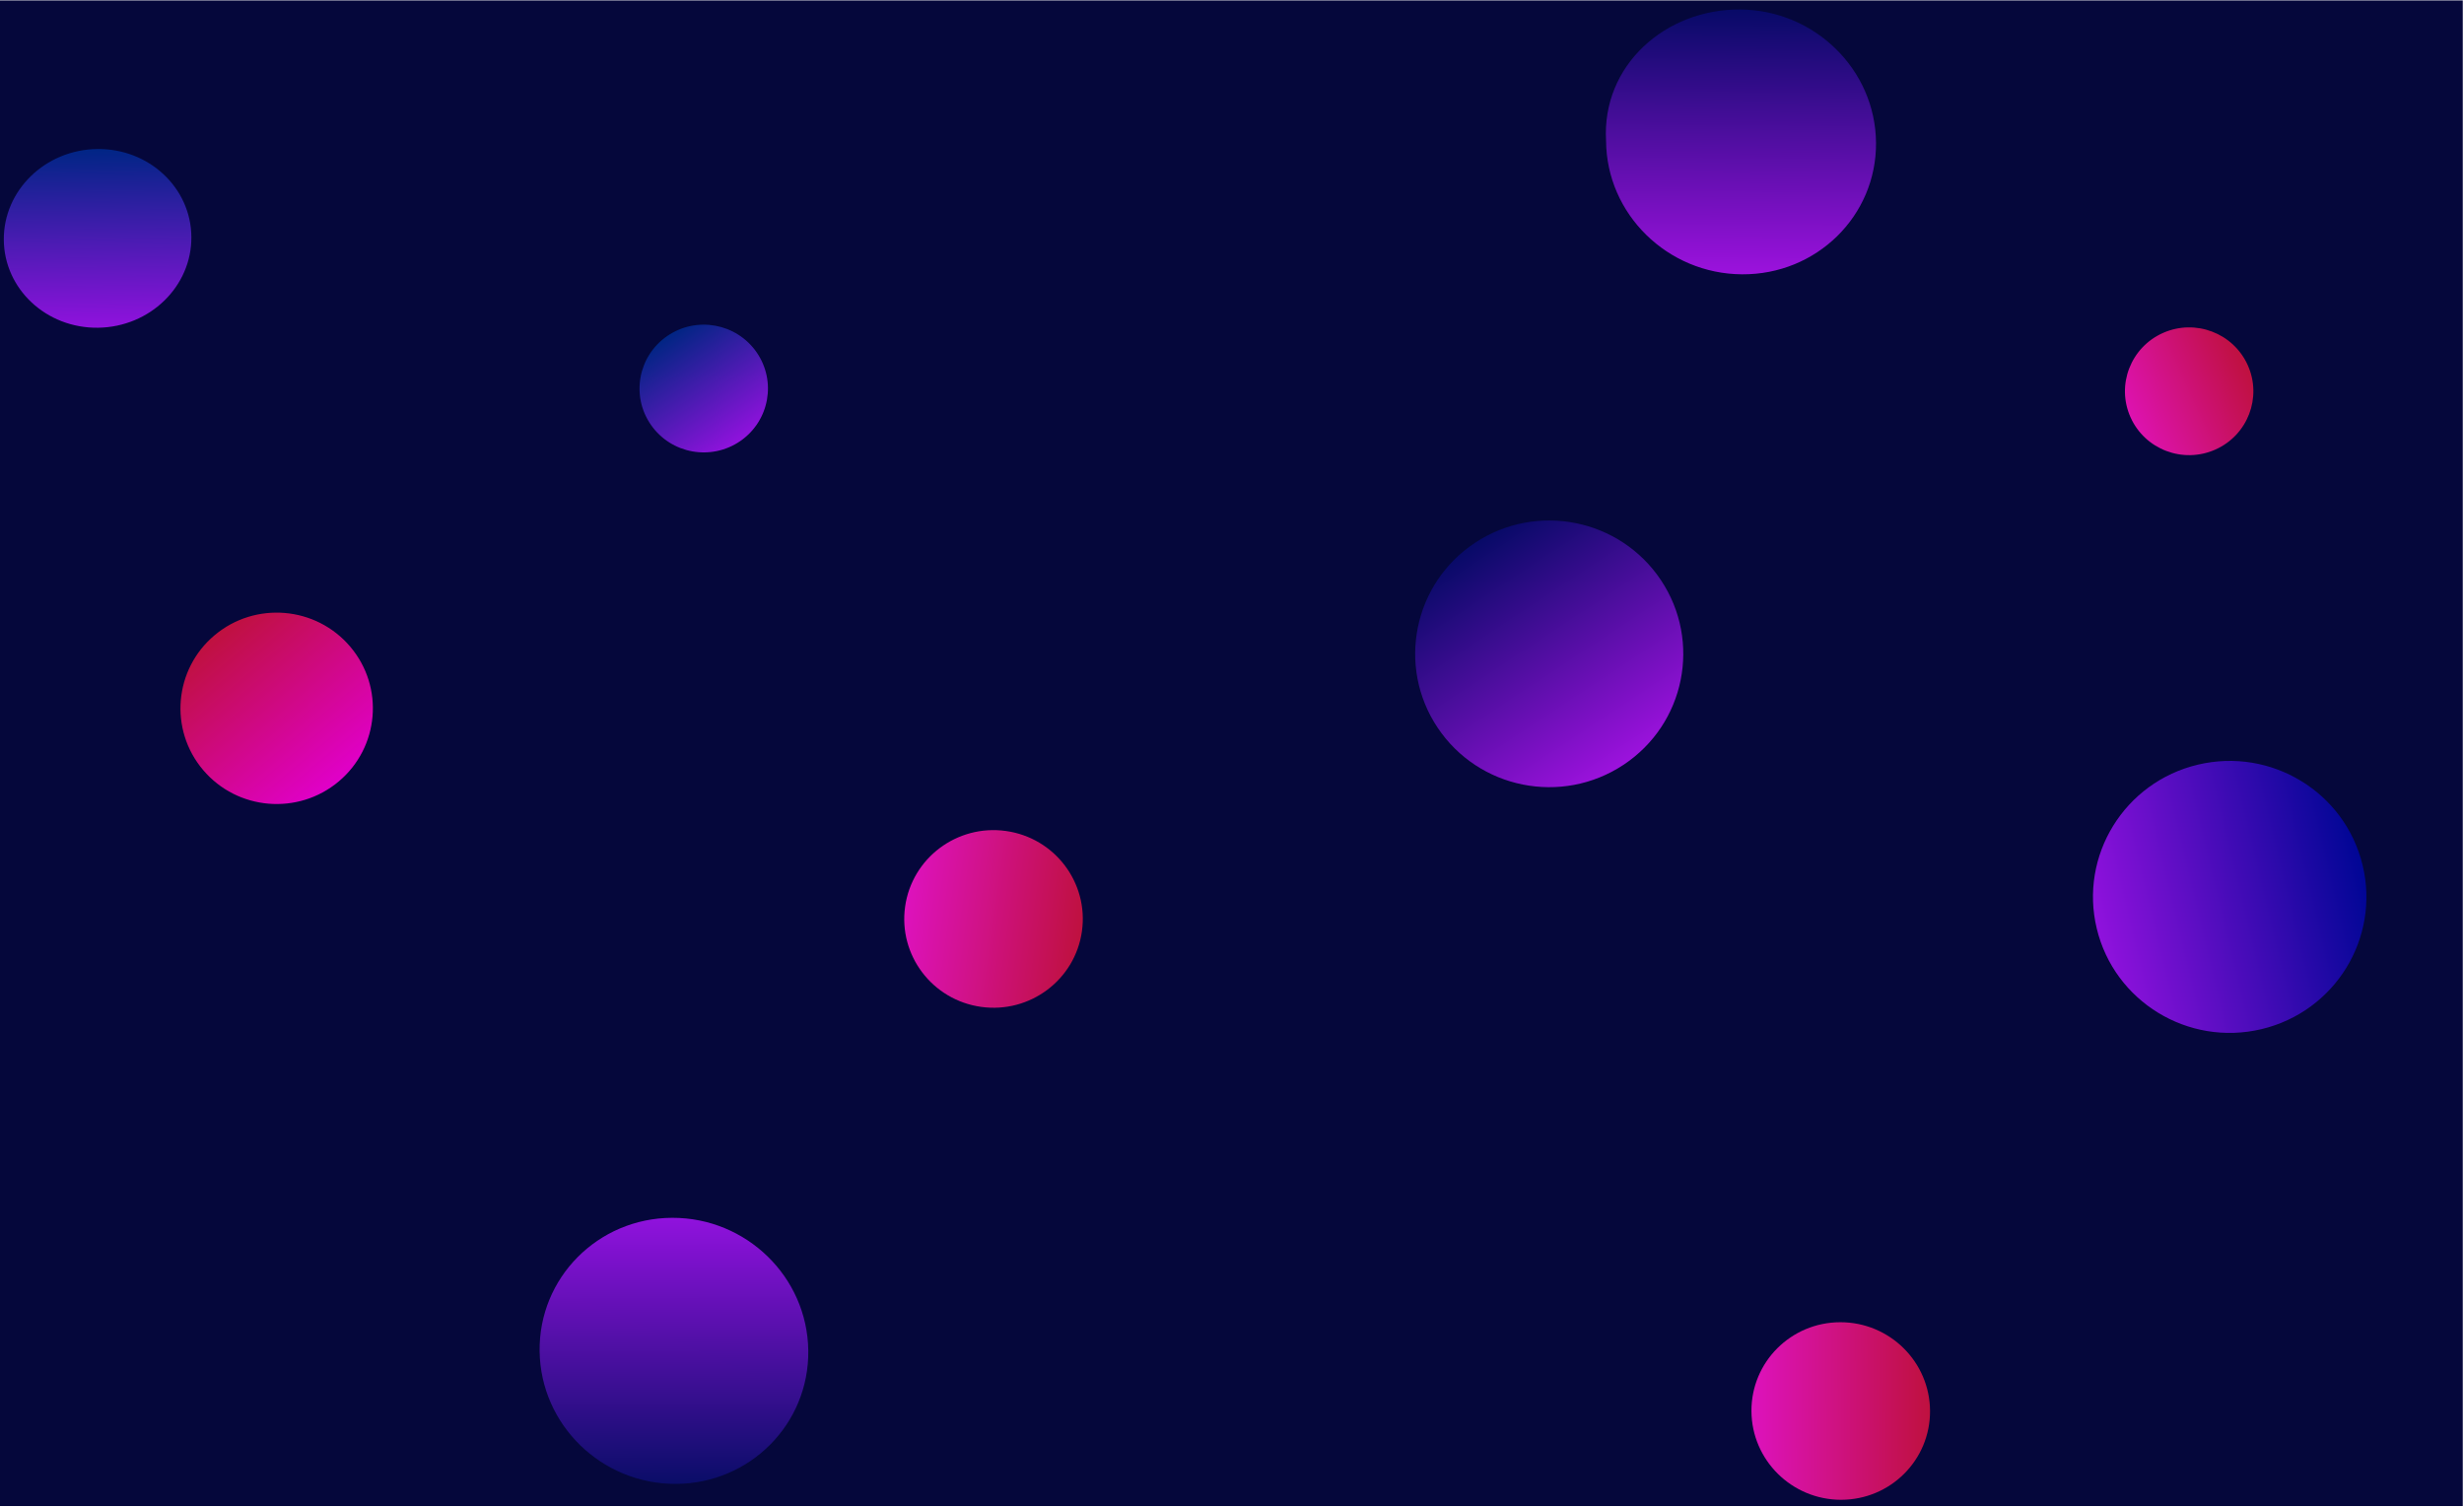
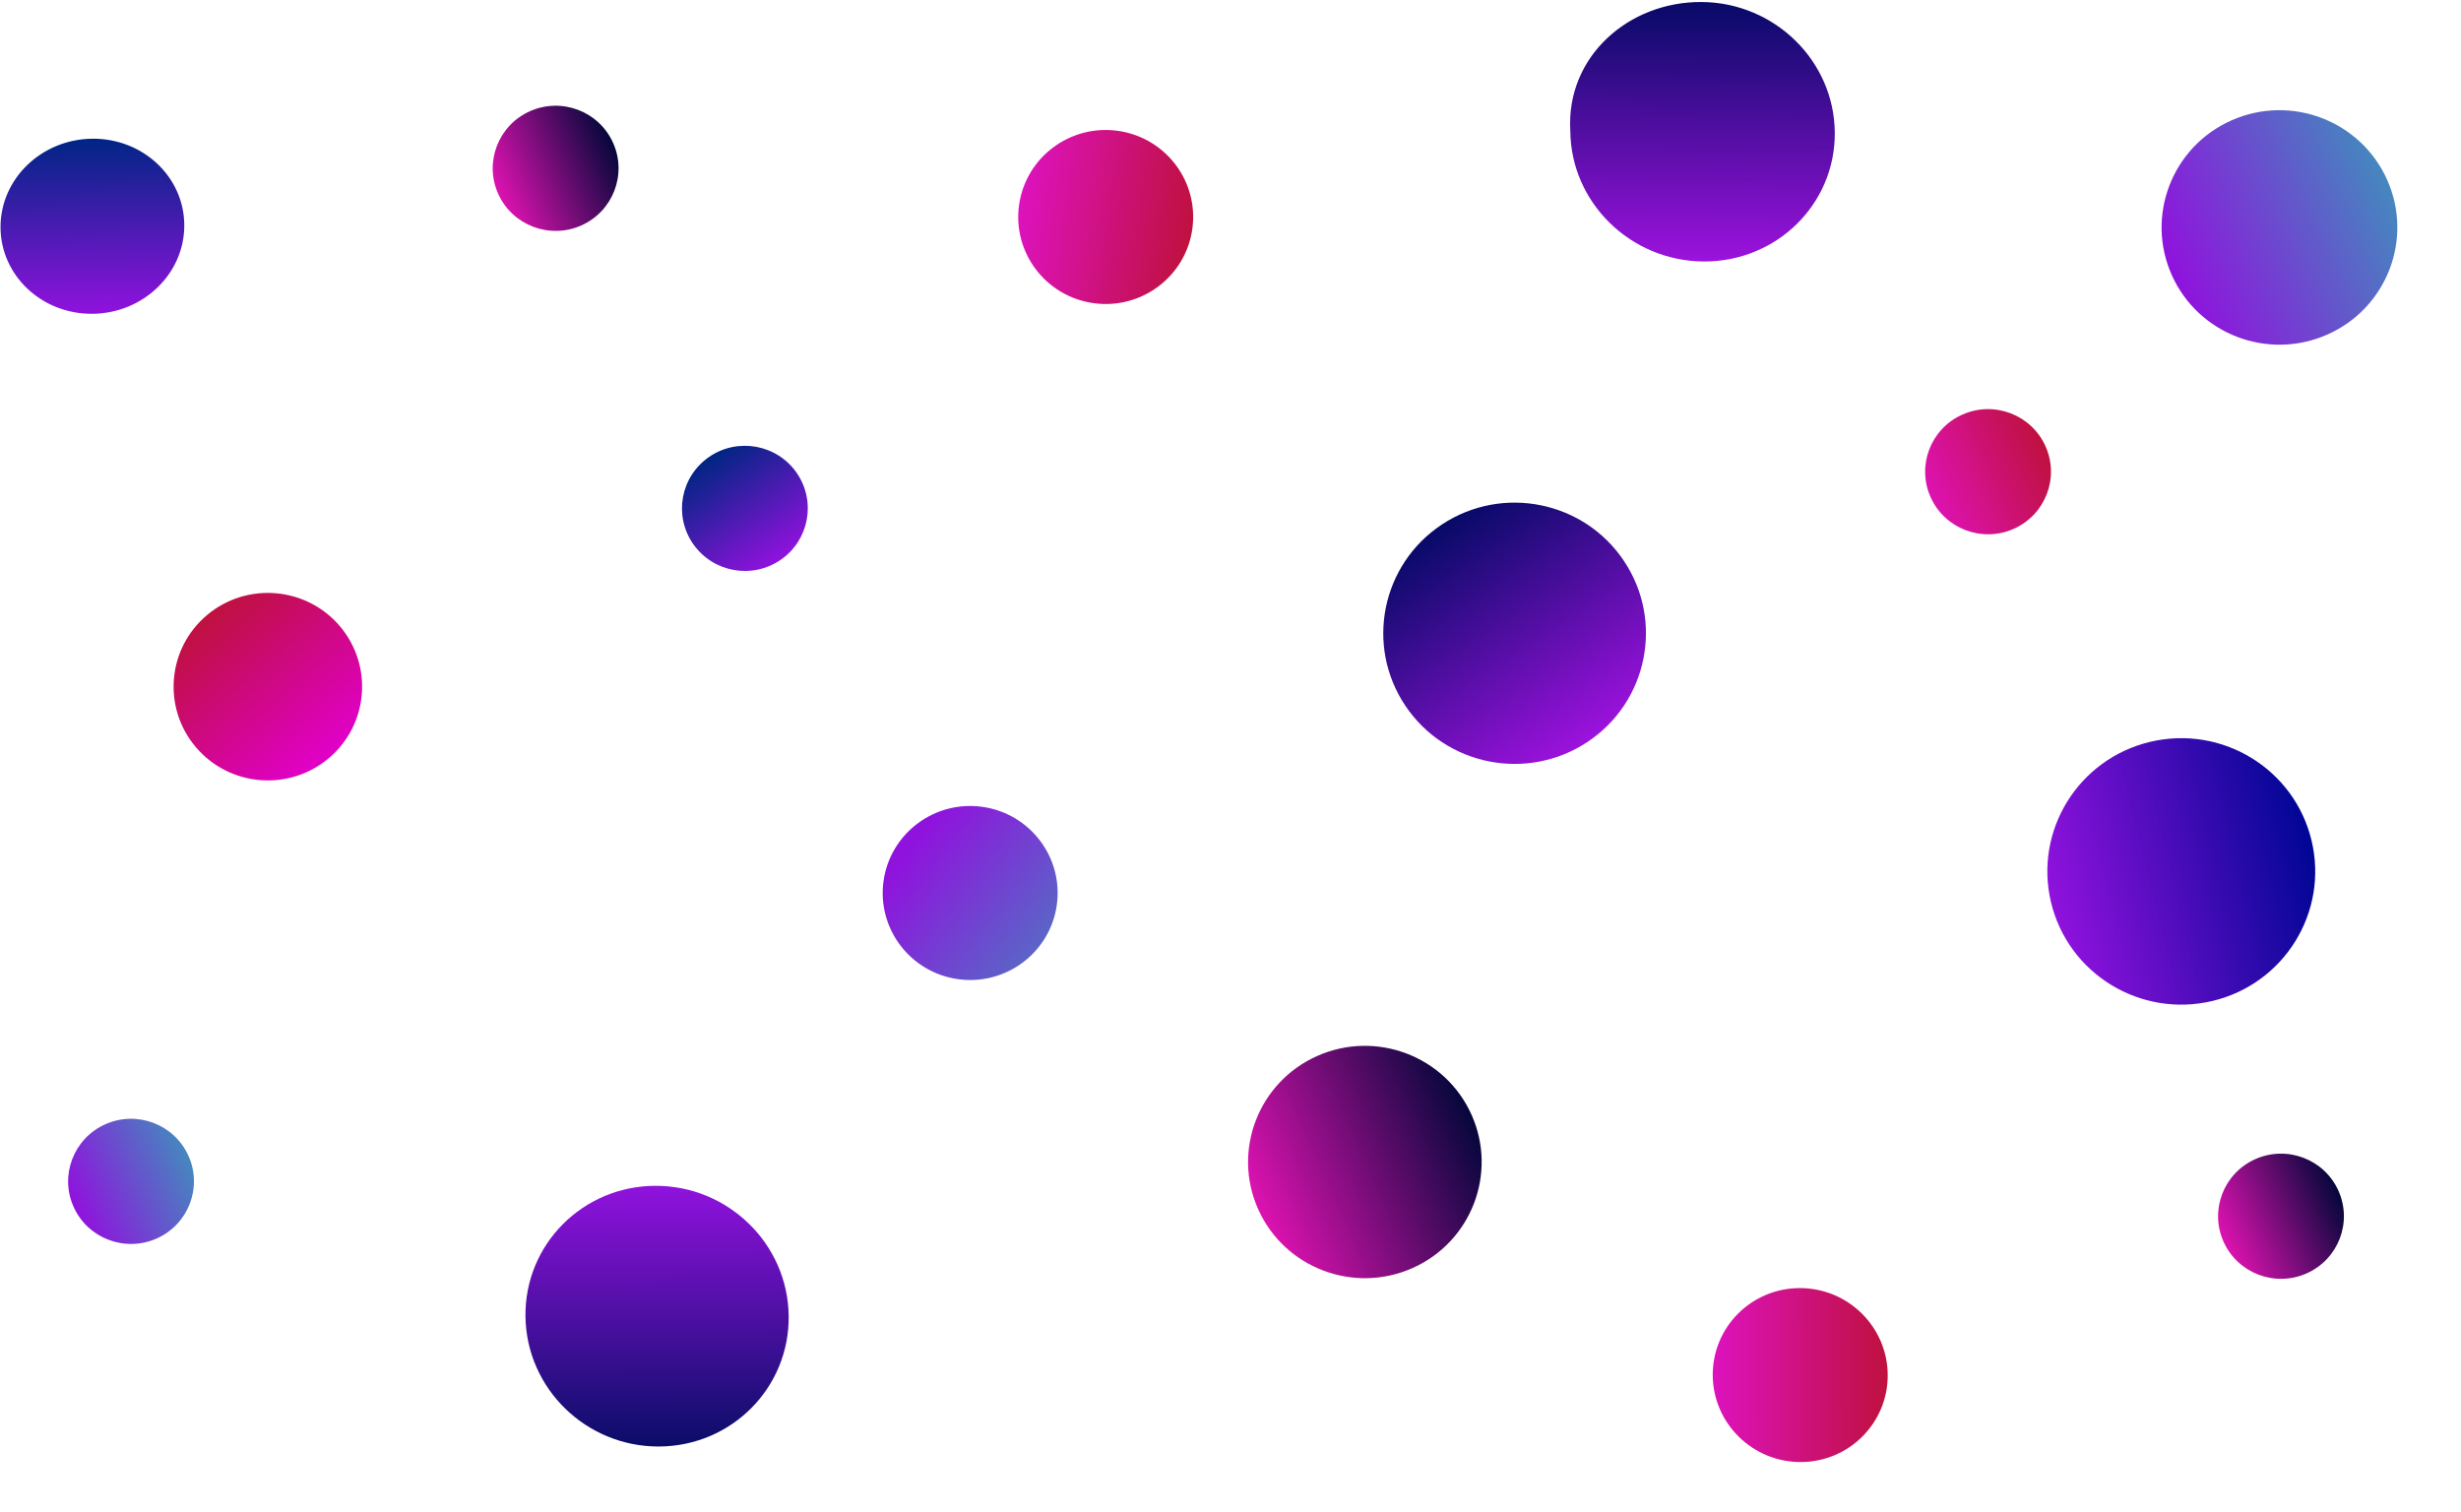
- <svg xmlns="http://www.w3.org/2000/svg" width="1951" height="1193" viewBox="0 0 1951 1193" fill="none">
-   <rect y="0.317" width="1950.03" height="1192.14" fill="#05073B" />
-   <ellipse cx="75.86" cy="76.084" rx="75.86" ry="76.084" transform="matrix(0.767367 -0.644211 0.645716 0.761077 111.727 551.814)" fill="url(#paint0_linear_259_17)" />
-   <ellipse cx="106.573" cy="105.149" rx="106.573" ry="105.149" transform="matrix(-0.99802 0.00323945 -0.0135526 -1.00186 641.42 1174.6)" fill="url(#paint1_linear_259_17)" />
-   <path d="M1485.44 113.087C1485.84 170.994 1438.32 217.609 1379.3 217.205C1320.27 216.801 1272.1 169.53 1271.69 111.623C1268.14 51.635 1318.81 7.1 1377.84 7.504C1436.86 7.909 1485.04 55.179 1485.44 113.087Z" fill="url(#paint2_linear_259_17)" />
-   <ellipse cx="105.789" cy="105.919" rx="105.789" ry="105.919" transform="matrix(0.835576 -0.55237 0.554615 0.830155 1079.54 488.201)" fill="url(#paint3_linear_259_17)" />
-   <ellipse cx="50.668" cy="50.737" rx="50.668" ry="50.737" transform="matrix(0.409376 0.911194 -0.914773 0.406665 1759.05 242.999)" fill="url(#paint4_linear_259_17)" />
-   <ellipse cx="50.664" cy="50.741" rx="50.664" ry="50.741" transform="matrix(0.82511 -0.567978 0.570121 0.81952 486.496 294.832)" fill="url(#paint5_linear_259_17)" />
-   <ellipse cx="74.215" cy="70.796" rx="74.215" ry="70.796" transform="matrix(1.00058 -0.0137707 0.00599167 0.999326 2.59424 119.017)" fill="url(#paint6_linear_259_17)" />
-   <ellipse cx="70.211" cy="70.793" rx="70.211" ry="70.793" transform="matrix(0.00456668 1.0012 -0.998763 0.000677006 1527.89 1046.88)" fill="url(#paint7_linear_259_17)" />
-   <ellipse cx="70.236" cy="70.767" rx="70.236" ry="70.767" transform="matrix(-0.139249 0.991478 -0.989256 -0.137477 866.46 667.699)" fill="url(#paint8_linear_259_17)" />
-   <ellipse cx="107.728" cy="108.166" rx="107.728" ry="108.166" transform="matrix(0.233872 0.971938 -0.973125 0.231697 1845.54 580.393)" fill="url(#paint9_linear_259_17)" />
+ <svg xmlns="http://www.w3.org/2000/svg" width="2039" height="1252" viewBox="0 0 2039 1252" fill="none">
+   <ellipse cx="77.77" cy="77.999" rx="77.77" ry="77.999" transform="matrix(0.767367 -0.644211 0.645716 0.761077 111.88 559.674)" fill="url(#paint0_linear_259_17)" />
+   <ellipse cx="109.256" cy="107.796" rx="109.256" ry="107.796" transform="matrix(-0.99802 0.00323945 -0.0135526 -1.00186 654.905 1198.14)" fill="url(#paint1_linear_259_17)" />
+   <path d="M1520.17 109.902C1520.58 169.267 1471.87 217.056 1411.36 216.641C1350.85 216.227 1301.46 167.766 1301.04 108.402C1297.4 46.904 1349.35 1.248 1409.86 1.662C1470.37 2.077 1519.76 50.538 1520.17 109.902Z" fill="url(#paint2_linear_259_17)" />
+   <ellipse cx="108.452" cy="108.585" rx="108.452" ry="108.585" transform="matrix(0.835576 -0.55237 0.554615 0.830155 1104.05 494.459)" fill="url(#paint3_linear_259_17)" />
+   <ellipse cx="51.943" cy="52.014" rx="51.943" ry="52.014" transform="matrix(0.409376 0.911194 -0.914773 0.406665 1673.47 322.352)" fill="url(#paint4_linear_259_17)" />
+   <ellipse cx="97.317" cy="97.45" rx="97.317" ry="97.45" transform="matrix(0.409376 0.911194 -0.914773 0.406665 1937.9 60.1426)" fill="url(#paint5_linear_259_17)" />
+   <ellipse cx="96.428" cy="96.559" rx="96.428" ry="96.559" transform="matrix(0.409376 0.911194 -0.914773 0.406665 1179.68 835.653)" fill="url(#paint6_linear_259_17)" />
+   <ellipse cx="51.943" cy="52.014" rx="51.943" ry="52.014" transform="matrix(0.409376 0.911194 -0.914773 0.406665 134.89 910.334)" fill="url(#paint7_linear_259_17)" />
+   <ellipse cx="51.943" cy="52.014" rx="51.943" ry="52.014" transform="matrix(0.409376 0.911194 -0.914773 0.406665 486.669 70.9775)" fill="url(#paint8_linear_259_17)" />
+   <ellipse cx="51.943" cy="52.014" rx="51.943" ry="52.014" transform="matrix(0.409376 0.911194 -0.914773 0.406665 1916.18 939.229)" fill="url(#paint9_linear_259_17)" />
+   <ellipse cx="51.939" cy="52.018" rx="51.939" ry="52.018" transform="matrix(0.82511 -0.567978 0.570121 0.81952 544.643 408.078)" fill="url(#paint10_linear_259_17)" />
+   <ellipse cx="76.083" cy="72.578" rx="76.083" ry="72.578" transform="matrix(1.00058 -0.0137707 0.00599167 0.999326 0 115.981)" fill="url(#paint11_linear_259_17)" />
+   <ellipse cx="71.978" cy="72.575" rx="71.978" ry="72.575" transform="matrix(0.00456668 1.0012 -0.998763 0.000677006 1563.69 1067.19)" fill="url(#paint12_linear_259_17)" />
+   <ellipse cx="72.004" cy="72.548" rx="72.004" ry="72.548" transform="matrix(-0.139249 0.991478 -0.989256 -0.137477 885.61 678.475)" fill="url(#paint13_linear_259_17)" />
+   <ellipse cx="72.004" cy="72.548" rx="72.004" ry="72.548" transform="matrix(-0.139249 0.991478 -0.989256 -0.137477 997.89 118.374)" fill="url(#paint14_linear_259_17)" />
+   <ellipse cx="110.439" cy="110.889" rx="110.439" ry="110.889" transform="matrix(0.233872 0.971938 -0.973125 0.231697 1889.33 588.971)" fill="url(#paint15_linear_259_17)" />
  <defs>
-     <linearGradient id="paint0_linear_259_17" x1="75.86" y1="0" x2="75.86" y2="152.168" gradientUnits="userSpaceOnUse">
+     <linearGradient id="paint0_linear_259_17" x1="77.77" y1="0" x2="77.77" y2="155.998" gradientUnits="userSpaceOnUse">
      <stop stop-color="#BF113F" />
      <stop offset="1" stop-color="#E000C9" />
    </linearGradient>
-     <linearGradient id="paint1_linear_259_17" x1="106.573" y1="0" x2="106.573" y2="210.299" gradientUnits="userSpaceOnUse">
+     <linearGradient id="paint1_linear_259_17" x1="109.256" y1="0" x2="109.256" y2="215.592" gradientUnits="userSpaceOnUse">
      <stop stop-color="#0A0D68" />
      <stop offset="1" stop-color="#9012DD" />
    </linearGradient>
-     <linearGradient id="paint2_linear_259_17" x1="1377.84" y1="7.505" x2="1376.4" y2="217.186" gradientUnits="userSpaceOnUse">
+     <linearGradient id="paint2_linear_259_17" x1="1409.86" y1="1.663" x2="1408.39" y2="216.622" gradientUnits="userSpaceOnUse">
      <stop stop-color="#070A67" />
      <stop offset="1" stop-color="#9C12DD" />
    </linearGradient>
-     <linearGradient id="paint3_linear_259_17" x1="105.789" y1="0" x2="105.789" y2="211.838" gradientUnits="userSpaceOnUse">
+     <linearGradient id="paint3_linear_259_17" x1="108.452" y1="0" x2="108.452" y2="217.17" gradientUnits="userSpaceOnUse">
      <stop stop-color="#070A67" />
      <stop offset="1" stop-color="#9C12DD" />
    </linearGradient>
-     <linearGradient id="paint4_linear_259_17" x1="50.668" y1="0" x2="50.668" y2="101.474" gradientUnits="userSpaceOnUse">
+     <linearGradient id="paint4_linear_259_17" x1="51.943" y1="0" x2="51.943" y2="104.028" gradientUnits="userSpaceOnUse">
      <stop stop-color="#BF113F" />
      <stop offset="1" stop-color="#DD12B0" />
    </linearGradient>
-     <linearGradient id="paint5_linear_259_17" x1="50.664" y1="0" x2="50.664" y2="101.482" gradientUnits="userSpaceOnUse">
+     <linearGradient id="paint5_linear_259_17" x1="97.317" y1="0" x2="97.317" y2="194.9" gradientUnits="userSpaceOnUse">
+       <stop stop-color="#4587BF" />
+       <stop offset="1" stop-color="#9012DD" />
+     </linearGradient>
+     <linearGradient id="paint6_linear_259_17" x1="96.428" y1="0" x2="96.428" y2="193.119" gradientUnits="userSpaceOnUse">
+       <stop stop-color="#05073B" />
+       <stop offset="1" stop-color="#DD12B0" />
+     </linearGradient>
+     <linearGradient id="paint7_linear_259_17" x1="51.943" y1="0" x2="51.943" y2="104.028" gradientUnits="userSpaceOnUse">
+       <stop stop-color="#4587BF" />
+       <stop offset="1" stop-color="#9012DD" />
+     </linearGradient>
+     <linearGradient id="paint8_linear_259_17" x1="51.943" y1="0" x2="51.943" y2="104.028" gradientUnits="userSpaceOnUse">
+       <stop stop-color="#05073B" />
+       <stop offset="1" stop-color="#DD12B0" />
+     </linearGradient>
+     <linearGradient id="paint9_linear_259_17" x1="51.943" y1="0" x2="51.943" y2="104.028" gradientUnits="userSpaceOnUse">
+       <stop stop-color="#05073B" />
+       <stop offset="1" stop-color="#DD12B0" />
+     </linearGradient>
+     <linearGradient id="paint10_linear_259_17" x1="51.939" y1="0" x2="51.939" y2="104.036" gradientUnits="userSpaceOnUse">
      <stop stop-color="#002583" />
      <stop offset="1" stop-color="#9012DD" />
    </linearGradient>
-     <linearGradient id="paint6_linear_259_17" x1="74.215" y1="0" x2="74.215" y2="141.591" gradientUnits="userSpaceOnUse">
+     <linearGradient id="paint11_linear_259_17" x1="76.083" y1="0" x2="76.083" y2="145.155" gradientUnits="userSpaceOnUse">
      <stop stop-color="#002585" />
      <stop offset="1" stop-color="#9012DD" />
    </linearGradient>
-     <linearGradient id="paint7_linear_259_17" x1="70.211" y1="0" x2="70.211" y2="141.585" gradientUnits="userSpaceOnUse">
+     <linearGradient id="paint12_linear_259_17" x1="71.978" y1="0" x2="71.978" y2="145.149" gradientUnits="userSpaceOnUse">
      <stop stop-color="#BF113F" />
      <stop offset="1" stop-color="#DD12BD" />
    </linearGradient>
-     <linearGradient id="paint8_linear_259_17" x1="70.236" y1="0" x2="70.236" y2="141.533" gradientUnits="userSpaceOnUse">
+     <linearGradient id="paint13_linear_259_17" x1="165.065" y1="-23.211" x2="71.541" y2="144.838" gradientUnits="userSpaceOnUse">
+       <stop stop-color="#4587BF" />
+       <stop offset="1" stop-color="#9012DD" />
+     </linearGradient>
+     <linearGradient id="paint14_linear_259_17" x1="72.004" y1="0" x2="72.004" y2="145.096" gradientUnits="userSpaceOnUse">
      <stop stop-color="#BF113F" />
      <stop offset="1" stop-color="#DD12BD" />
    </linearGradient>
-     <linearGradient id="paint9_linear_259_17" x1="107.728" y1="0" x2="107.728" y2="216.332" gradientUnits="userSpaceOnUse">
+     <linearGradient id="paint15_linear_259_17" x1="110.439" y1="0" x2="110.439" y2="221.777" gradientUnits="userSpaceOnUse">
      <stop stop-color="#000695" />
      <stop offset="1" stop-color="#9012DD" />
    </linearGradient>
  </defs>
</svg>
